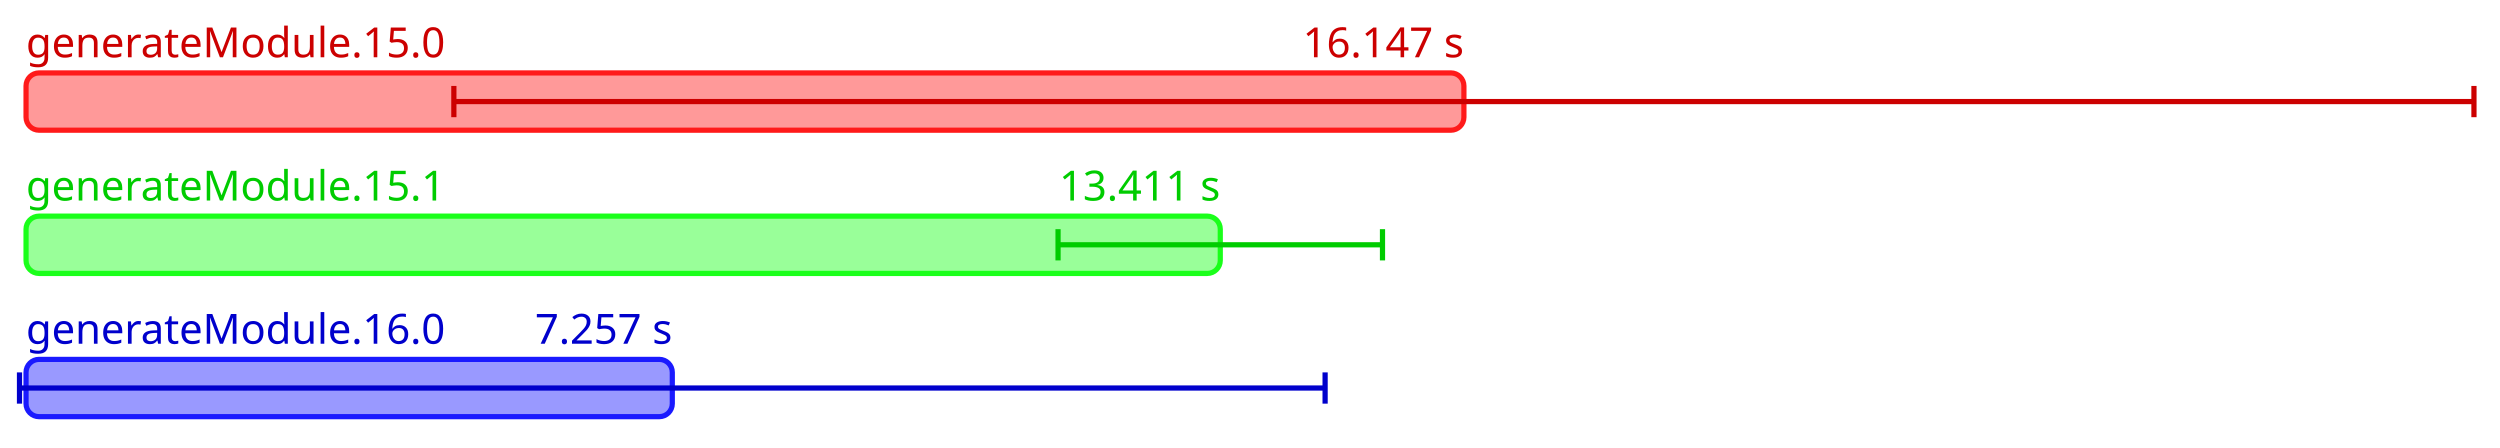
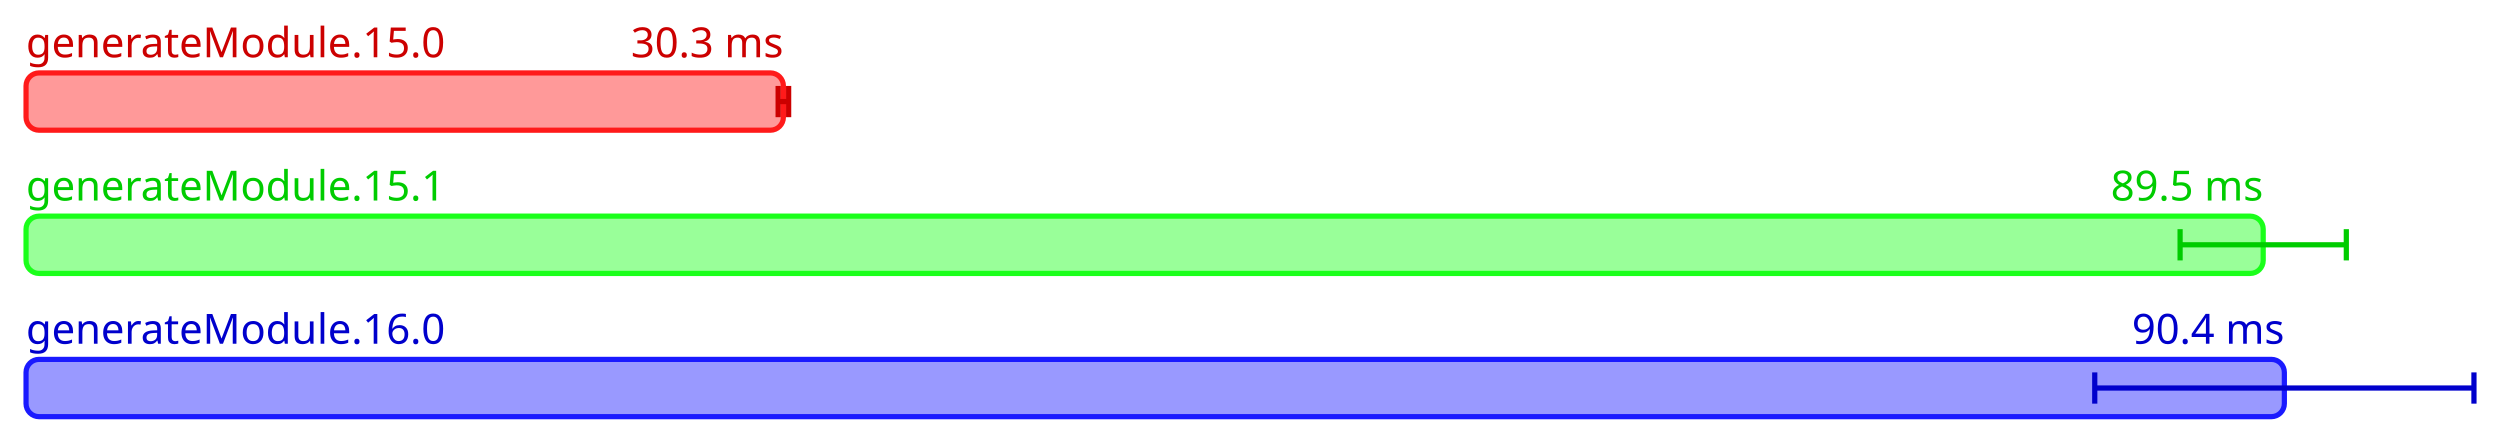
<svg xmlns="http://www.w3.org/2000/svg" height="172" width="960.0" font-size="16" font-family="sans-serif" stroke-width="2">
  <g transform="translate(10.0 0)">
    <g fill="hsl(0, 100%, 40%)">
      <text y="22">generateModule.15.0</text>
-       <text y="22" x="552.14" text-anchor="end">16.147 s</text>
+       <text y="22" x="290.823" text-anchor="end">30.3 ms</text>
    </g>
    <g>
-       <rect y="28" rx="5" height="22" width="552.14" fill="hsl(0, 100%, 80%)" stroke="hsl(0, 100%, 55%)" />
+       <rect y="28" rx="5" height="22" width="290.823" fill="hsl(0, 100%, 80%)" stroke="hsl(0, 100%, 55%)" />
      <g stroke="hsl(0, 100%, 40%)">
-         <line x1="164.28" x2="940.0" y1="39" y2="39" />
-         <line x1="164.28" x2="164.28" y1="33" y2="45" />
-         <line x1="940.0" x2="940.0" y1="33" y2="45" />
+         <line x1="288.805" x2="292.84" y1="39" y2="39" />
+         <line x1="288.805" x2="288.805" y1="33" y2="45" />
+         <line x1="292.84" x2="292.84" y1="33" y2="45" />
      </g>
    </g>
    <g fill="hsl(120, 100%, 40%)">
      <text y="77">generateModule.15.1</text>
-       <text y="77" x="458.585" text-anchor="end">13.411 s</text>
+       <text y="77" x="859.07" text-anchor="end">89.5 ms</text>
    </g>
    <g>
-       <rect y="83" rx="5" height="22" width="458.585" fill="hsl(120, 100%, 80%)" stroke="hsl(120, 100%, 55%)" />
+       <rect y="83" rx="5" height="22" width="859.07" fill="hsl(120, 100%, 80%)" stroke="hsl(120, 100%, 55%)" />
      <g stroke="hsl(120, 100%, 40%)">
-         <line x1="396.291" x2="520.878" y1="94" y2="94" />
-         <line x1="396.291" x2="396.291" y1="88" y2="100" />
-         <line x1="520.878" x2="520.878" y1="88" y2="100" />
+         <line x1="827.154" x2="890.985" y1="94" y2="94" />
+         <line x1="827.154" x2="827.154" y1="88" y2="100" />
+         <line x1="890.985" x2="890.985" y1="88" y2="100" />
      </g>
    </g>
    <g fill="hsl(240, 100%, 40%)">
      <text y="132">generateModule.16.0</text>
-       <text y="132" x="248.164" text-anchor="end">7.257 s</text>
+       <text y="132" x="867.193" text-anchor="end">90.4 ms</text>
    </g>
    <g>
-       <rect y="138" rx="5" height="22" width="248.164" fill="hsl(240, 100%, 80%)" stroke="hsl(240, 100%, 55%)" />
+       <rect y="138" rx="5" height="22" width="867.193" fill="hsl(240, 100%, 80%)" stroke="hsl(240, 100%, 55%)" />
      <g stroke="hsl(240, 100%, 40%)">
-         <line x1="-2.513" x2="498.841" y1="149" y2="149" />
-         <line x1="-2.513" x2="-2.513" y1="143" y2="155" />
-         <line x1="498.841" x2="498.841" y1="143" y2="155" />
+         <line x1="794.385" x2="940.0" y1="149" y2="149" />
+         <line x1="794.385" x2="794.385" y1="143" y2="155" />
+         <line x1="940.0" x2="940.0" y1="143" y2="155" />
      </g>
    </g>
  </g>
</svg>
